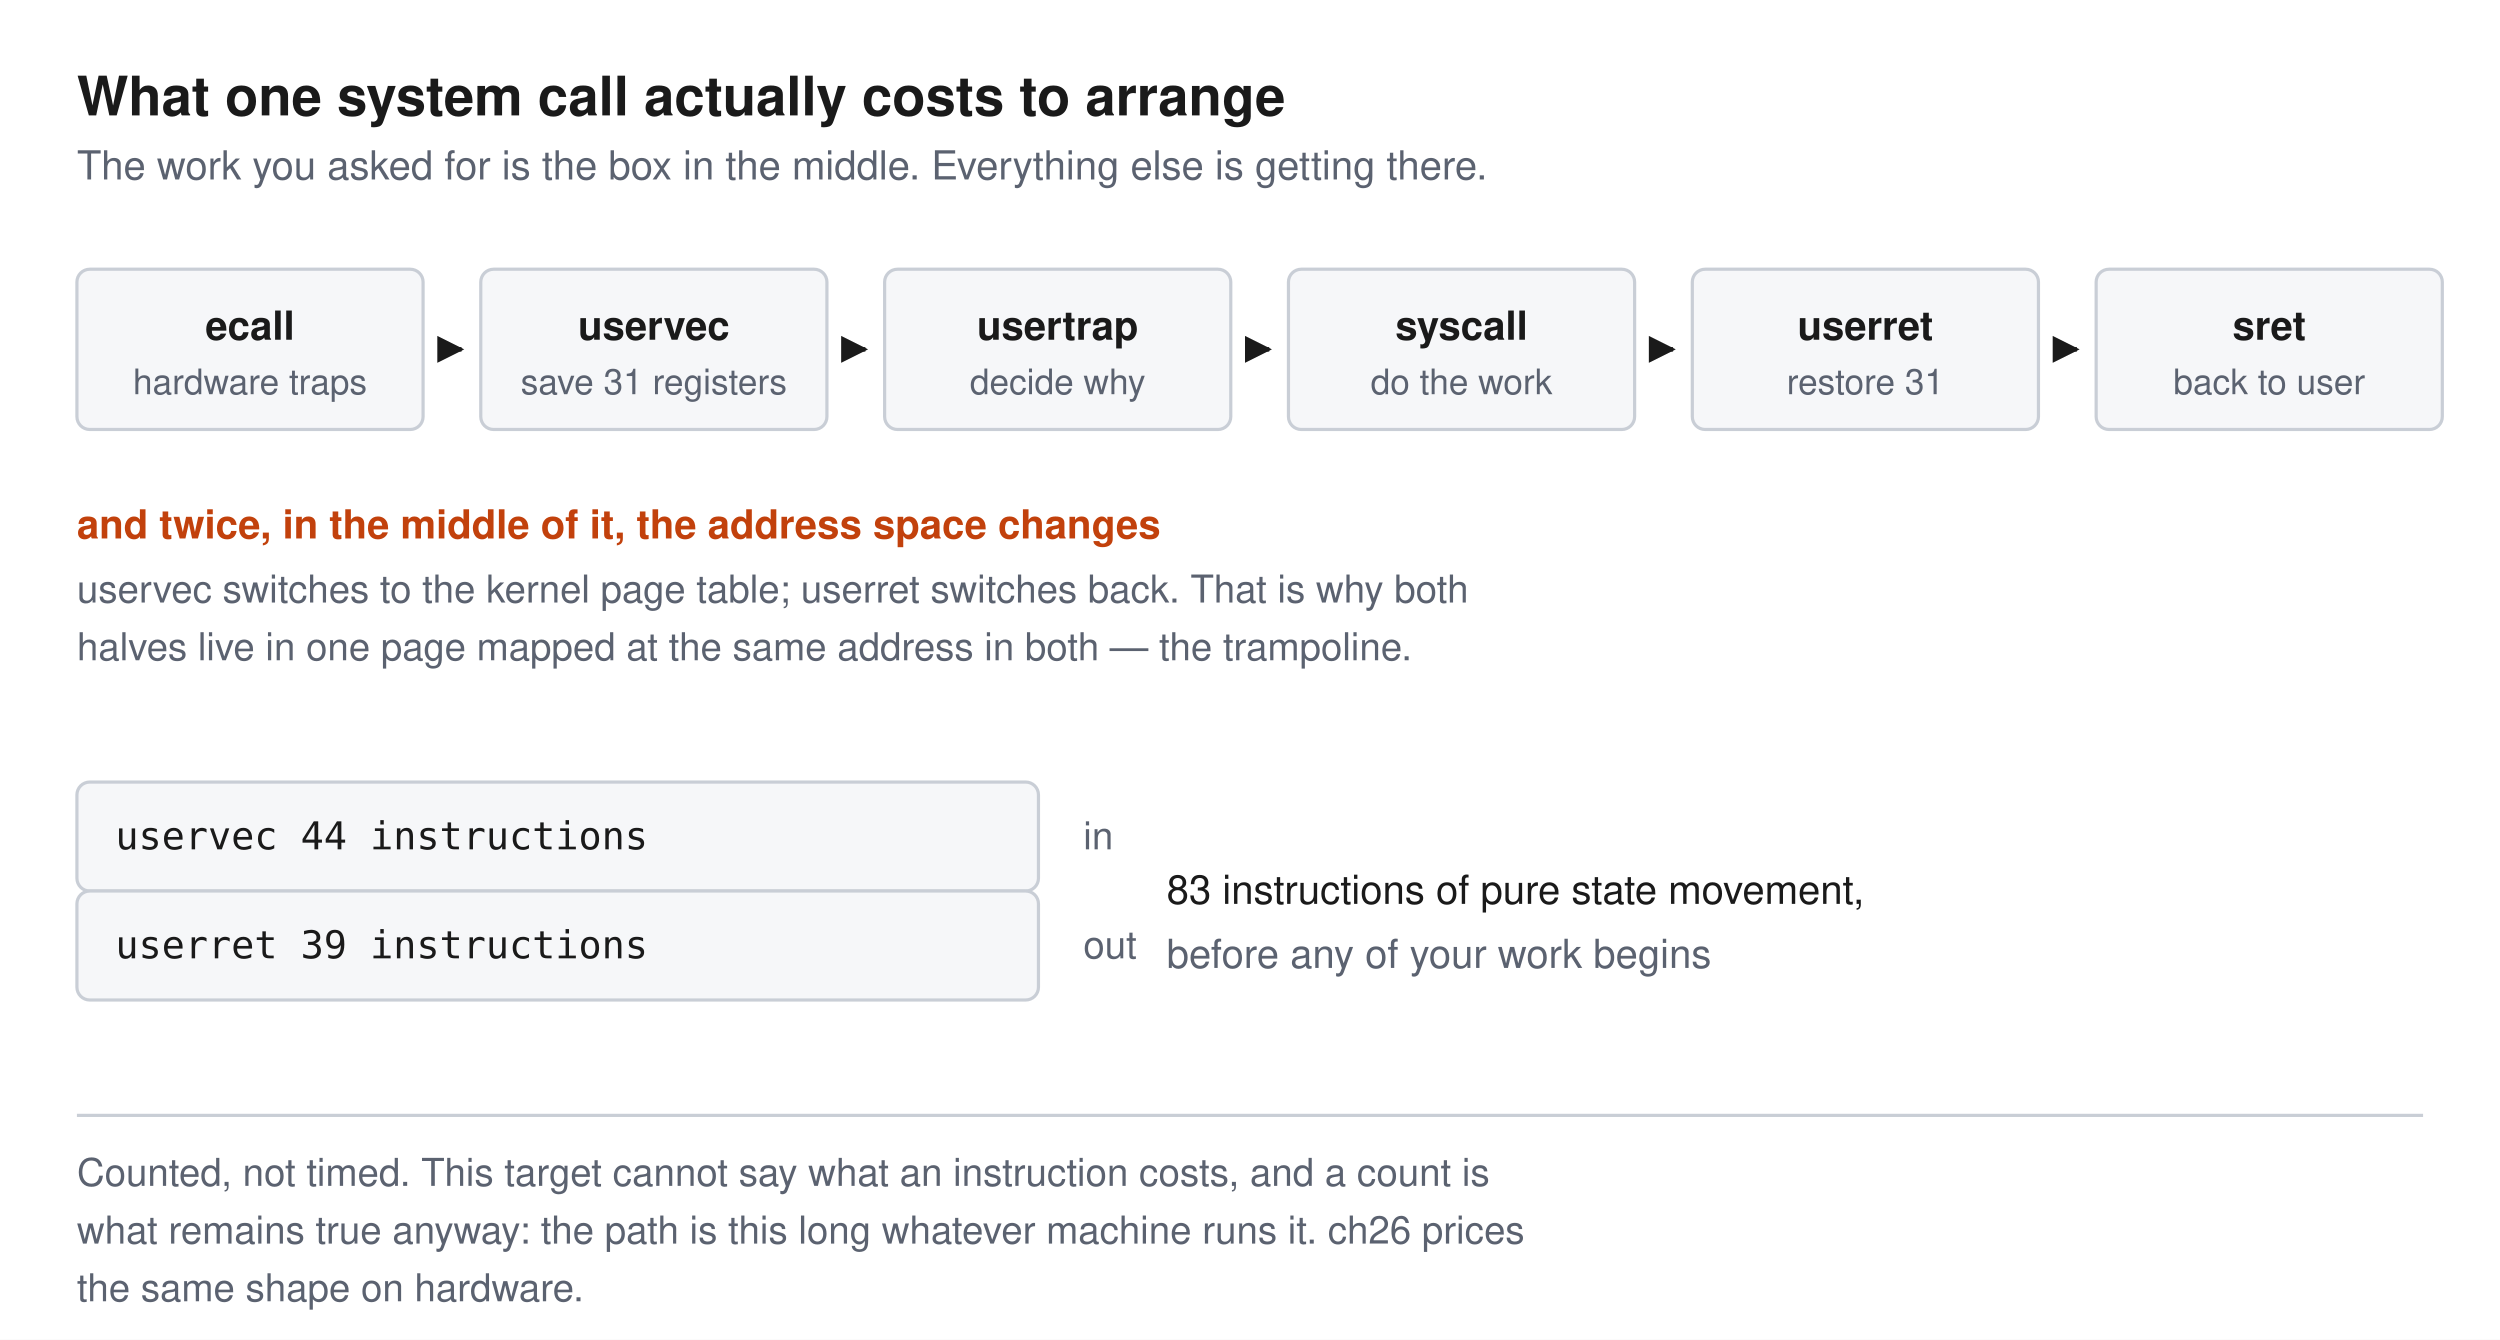
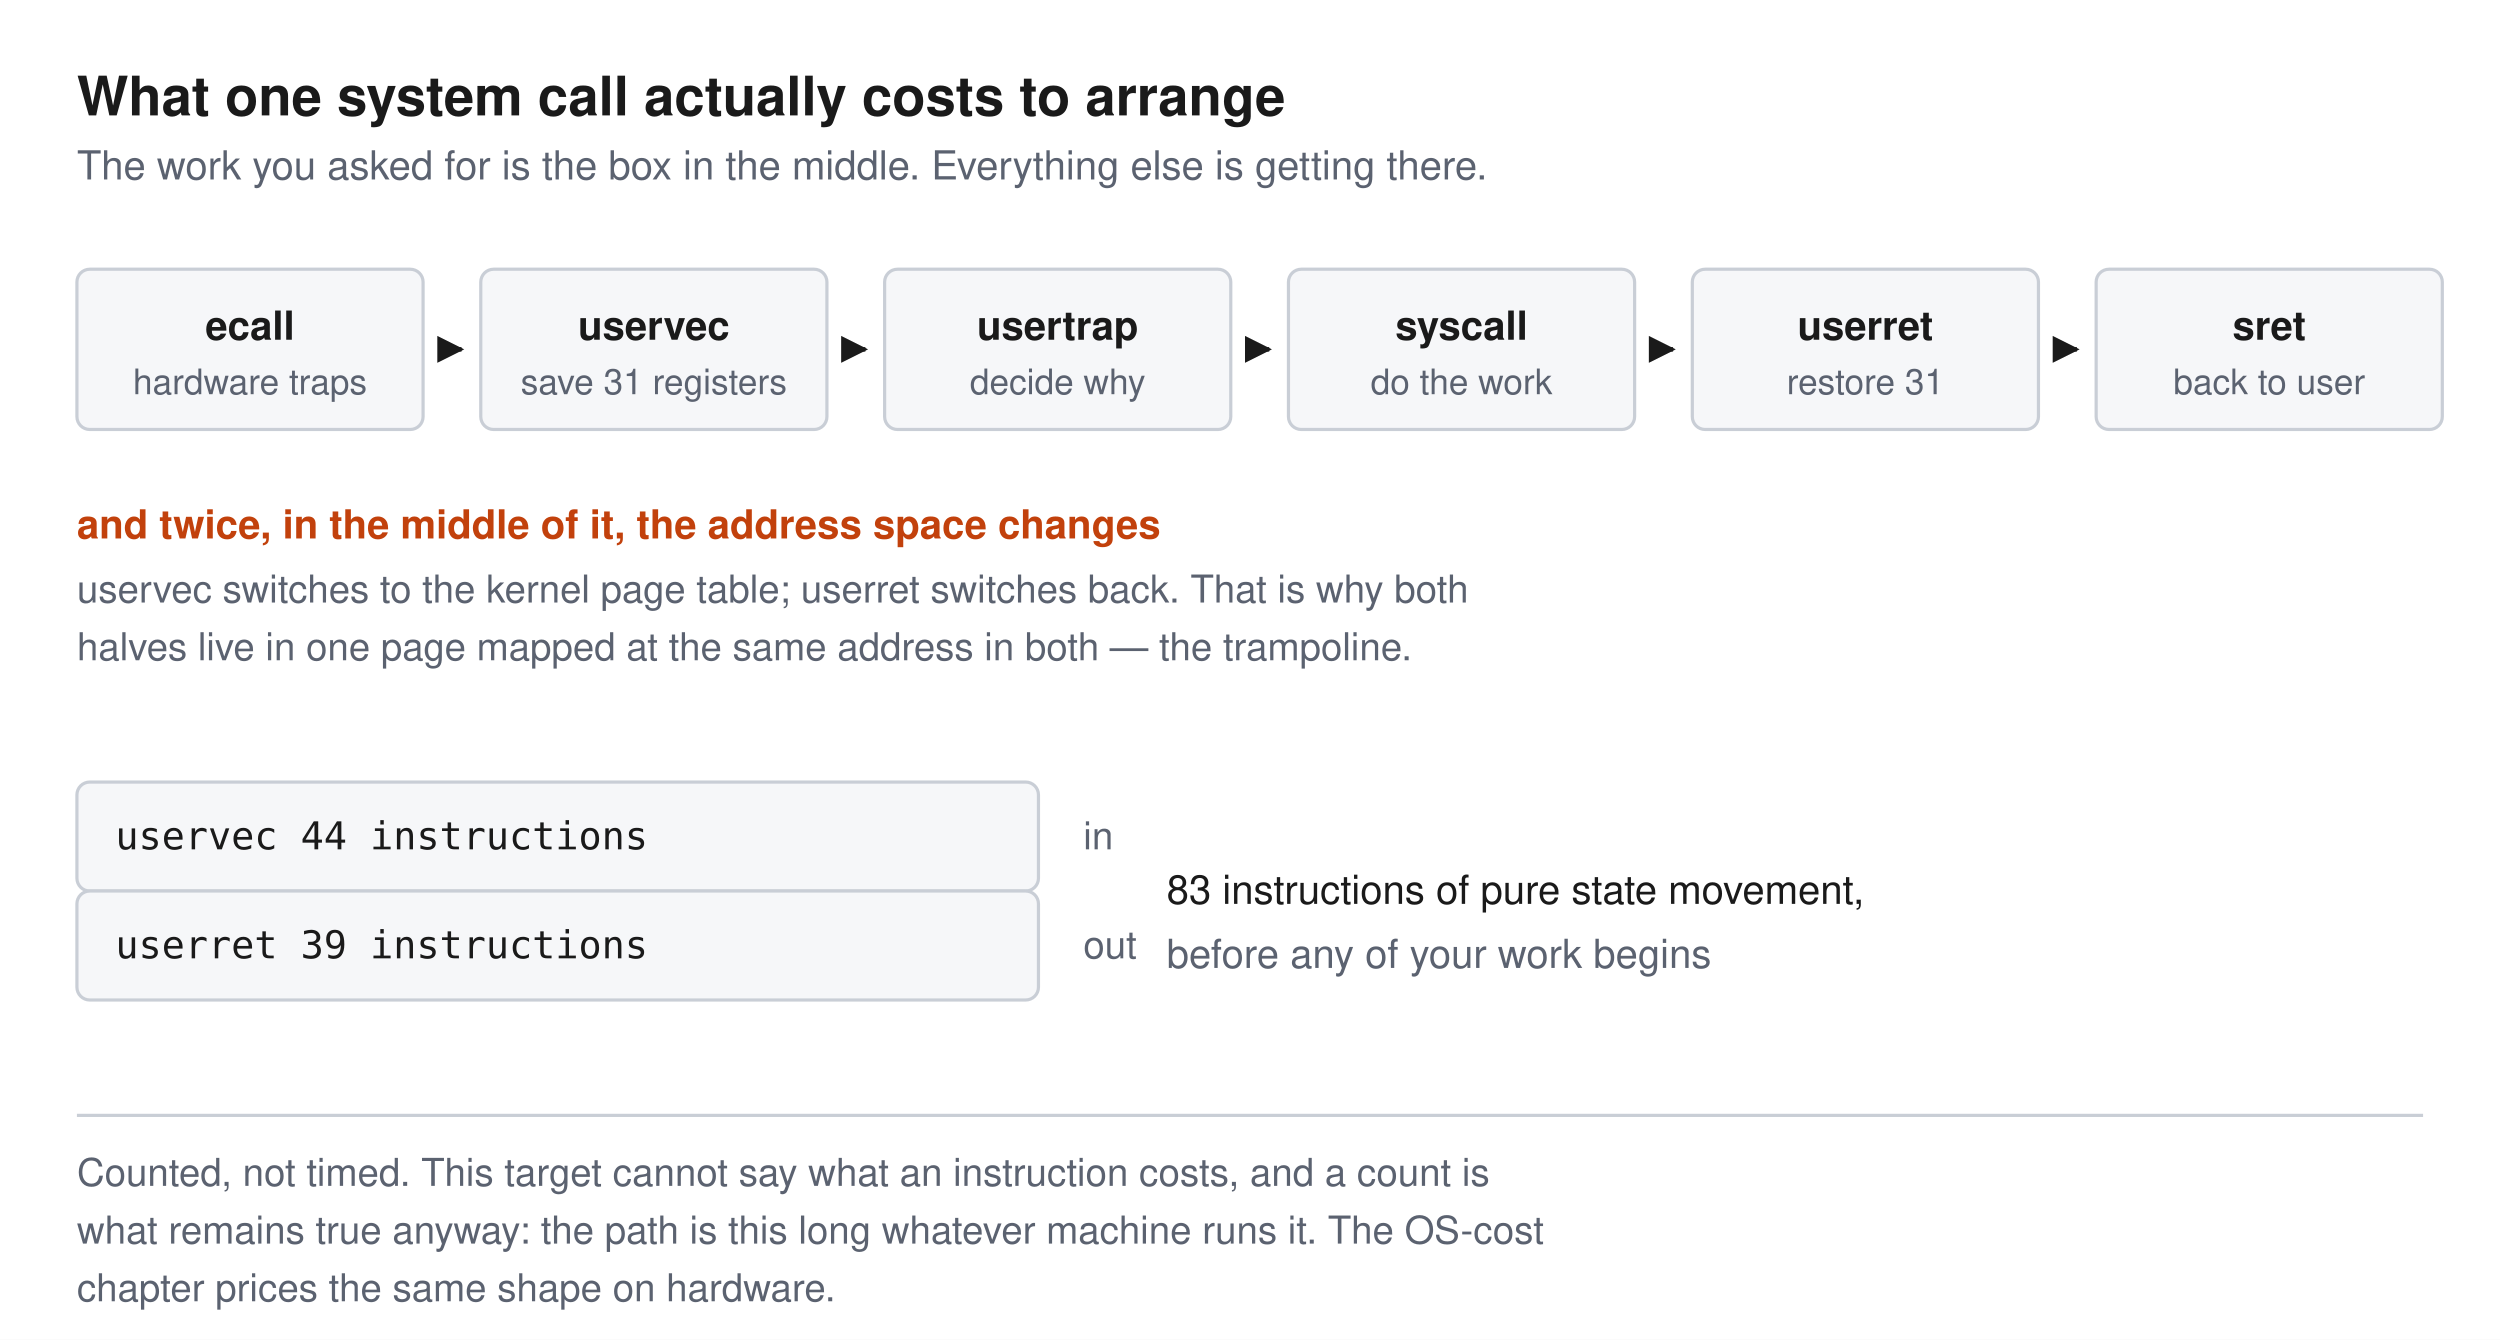
<svg xmlns="http://www.w3.org/2000/svg" viewBox="0 0 780 418" width="780" height="418" role="img">
  <defs>
    <marker id="a" viewBox="0 0 10 10" refX="9" refY="5" markerWidth="6" markerHeight="6" orient="auto-start-reverse">
      <path d="M 0 0 L 10 5 L 0 10 z" fill="#1a1a1a" />
    </marker>
  </defs>
  <rect width="780" height="418" fill="#ffffff" />
  <text x="24" y="36" font-family="Helvetica Neue, Helvetica, Arial, sans-serif" font-size="17" font-weight="700" fill="#1a1a1a" text-anchor="start">What one system call actually costs to arrange</text>
  <text x="24" y="56" font-family="Helvetica Neue, Helvetica, Arial, sans-serif" font-size="12.5" font-weight="normal" fill="#5b6270" text-anchor="start">The work you asked for is the box in the middle. Everything else is getting there.</text>
  <rect x="24" y="84" width="108" height="50" rx="4" fill="#f6f7f9" stroke="#c9ced6" stroke-width="1" />
  <text x="78.0" y="106" font-family="Helvetica Neue, Helvetica, Arial, sans-serif" font-size="12.5" font-weight="700" fill="#1a1a1a" text-anchor="middle">ecall</text>
  <text x="78.0" y="123" font-family="Helvetica Neue, Helvetica, Arial, sans-serif" font-size="11" font-weight="normal" fill="#5b6270" text-anchor="middle">hardware traps</text>
  <line x1="138" y1="109.0" x2="144" y2="109.0" stroke="#1a1a1a" stroke-width="1.4" marker-end="url(#a)" />
  <rect x="150" y="84" width="108" height="50" rx="4" fill="#f6f7f9" stroke="#c9ced6" stroke-width="1" />
  <text x="204.0" y="106" font-family="Helvetica Neue, Helvetica, Arial, sans-serif" font-size="12.5" font-weight="700" fill="#1a1a1a" text-anchor="middle">uservec</text>
  <text x="204.0" y="123" font-family="Helvetica Neue, Helvetica, Arial, sans-serif" font-size="11" font-weight="normal" fill="#5b6270" text-anchor="middle">save 31 registers</text>
  <line x1="264" y1="109.0" x2="270" y2="109.0" stroke="#1a1a1a" stroke-width="1.4" marker-end="url(#a)" />
  <rect x="276" y="84" width="108" height="50" rx="4" fill="#f6f7f9" stroke="#c9ced6" stroke-width="1" />
  <text x="330.0" y="106" font-family="Helvetica Neue, Helvetica, Arial, sans-serif" font-size="12.5" font-weight="700" fill="#1a1a1a" text-anchor="middle">usertrap</text>
  <text x="330.0" y="123" font-family="Helvetica Neue, Helvetica, Arial, sans-serif" font-size="11" font-weight="normal" fill="#5b6270" text-anchor="middle">decide why</text>
  <line x1="390" y1="109.0" x2="396" y2="109.0" stroke="#1a1a1a" stroke-width="1.4" marker-end="url(#a)" />
  <rect x="402" y="84" width="108" height="50" rx="4" fill="#f6f7f9" stroke="#c9ced6" stroke-width="1" />
  <text x="456.0" y="106" font-family="Helvetica Neue, Helvetica, Arial, sans-serif" font-size="12.5" font-weight="700" fill="#1a1a1a" text-anchor="middle">syscall</text>
  <text x="456.0" y="123" font-family="Helvetica Neue, Helvetica, Arial, sans-serif" font-size="11" font-weight="normal" fill="#5b6270" text-anchor="middle">do the work</text>
  <line x1="516" y1="109.0" x2="522" y2="109.0" stroke="#1a1a1a" stroke-width="1.4" marker-end="url(#a)" />
  <rect x="528" y="84" width="108" height="50" rx="4" fill="#f6f7f9" stroke="#c9ced6" stroke-width="1" />
  <text x="582.0" y="106" font-family="Helvetica Neue, Helvetica, Arial, sans-serif" font-size="12.5" font-weight="700" fill="#1a1a1a" text-anchor="middle">userret</text>
  <text x="582.0" y="123" font-family="Helvetica Neue, Helvetica, Arial, sans-serif" font-size="11" font-weight="normal" fill="#5b6270" text-anchor="middle">restore 31</text>
  <line x1="642" y1="109.0" x2="648" y2="109.0" stroke="#1a1a1a" stroke-width="1.4" marker-end="url(#a)" />
  <rect x="654" y="84" width="108" height="50" rx="4" fill="#f6f7f9" stroke="#c9ced6" stroke-width="1" />
  <text x="708.0" y="106" font-family="Helvetica Neue, Helvetica, Arial, sans-serif" font-size="12.5" font-weight="700" fill="#1a1a1a" text-anchor="middle">sret</text>
  <text x="708.0" y="123" font-family="Helvetica Neue, Helvetica, Arial, sans-serif" font-size="11" font-weight="normal" fill="#5b6270" text-anchor="middle">back to user</text>
  <text x="24" y="168" font-family="Helvetica Neue, Helvetica, Arial, sans-serif" font-size="12.5" font-weight="700" fill="#c2410c" text-anchor="start">and twice, in the middle of it, the address space changes</text>
  <text x="24" y="188" font-family="Helvetica Neue, Helvetica, Arial, sans-serif" font-size="12" font-weight="normal" fill="#5b6270" text-anchor="start">uservec switches to the kernel page table; userret switches back. That is why both</text>
  <text x="24" y="206" font-family="Helvetica Neue, Helvetica, Arial, sans-serif" font-size="12" font-weight="normal" fill="#5b6270" text-anchor="start">halves live in one page mapped at the same address in both — the trampoline.</text>
  <rect x="24" y="244" width="300" height="34" rx="4" fill="#f6f7f9" stroke="#c9ced6" stroke-width="1" />
  <text x="36" y="265.0" font-family="SFMono-Regular, Menlo, Consolas, monospace" font-size="12" font-weight="normal" fill="#1a1a1a" text-anchor="start">uservec  44 instructions</text>
  <text x="338" y="265.0" font-family="Helvetica Neue, Helvetica, Arial, sans-serif" font-size="12" font-weight="normal" fill="#5b6270" text-anchor="start">in</text>
  <rect x="24" y="278" width="300" height="34" rx="4" fill="#f6f7f9" stroke="#c9ced6" stroke-width="1" />
  <text x="36" y="299.0" font-family="SFMono-Regular, Menlo, Consolas, monospace" font-size="12" font-weight="normal" fill="#1a1a1a" text-anchor="start">userret  39 instructions</text>
  <text x="338" y="299.0" font-family="Helvetica Neue, Helvetica, Arial, sans-serif" font-size="12" font-weight="normal" fill="#5b6270" text-anchor="start">out</text>
  <text x="364" y="282" font-family="Helvetica Neue, Helvetica, Arial, sans-serif" font-size="12.5" font-weight="normal" fill="#1a1a1a" text-anchor="start">83 instructions of pure state movement,</text>
  <text x="364" y="302" font-family="Helvetica Neue, Helvetica, Arial, sans-serif" font-size="12.5" font-weight="normal" fill="#5b6270" text-anchor="start">before any of your work begins</text>
  <line x1="24" y1="348" x2="756" y2="348" stroke="#c9ced6" />
  <text x="24" y="370" font-family="Helvetica Neue, Helvetica, Arial, sans-serif" font-size="12" font-weight="normal" fill="#5b6270" text-anchor="start">Counted, not timed. This target cannot say what an instruction costs, and a count is</text>
-   <text x="24" y="388" font-family="Helvetica Neue, Helvetica, Arial, sans-serif" font-size="12" font-weight="normal" fill="#5b6270" text-anchor="start">what remains true anyway: the path is this long whatever machine runs it. ch26 prices</text>
-   <text x="24" y="406" font-family="Helvetica Neue, Helvetica, Arial, sans-serif" font-size="12" font-weight="normal" fill="#5b6270" text-anchor="start">the same shape on hardware.</text>
+   <text x="24" y="388" font-family="Helvetica Neue, Helvetica, Arial, sans-serif" font-size="12" font-weight="normal" fill="#5b6270" text-anchor="start">what remains true anyway: the path is this long whatever machine runs it. The OS-cost</text>
+   <text x="24" y="406" font-family="Helvetica Neue, Helvetica, Arial, sans-serif" font-size="12" font-weight="normal" fill="#5b6270" text-anchor="start">chapter prices the same shape on hardware.</text>
</svg>
